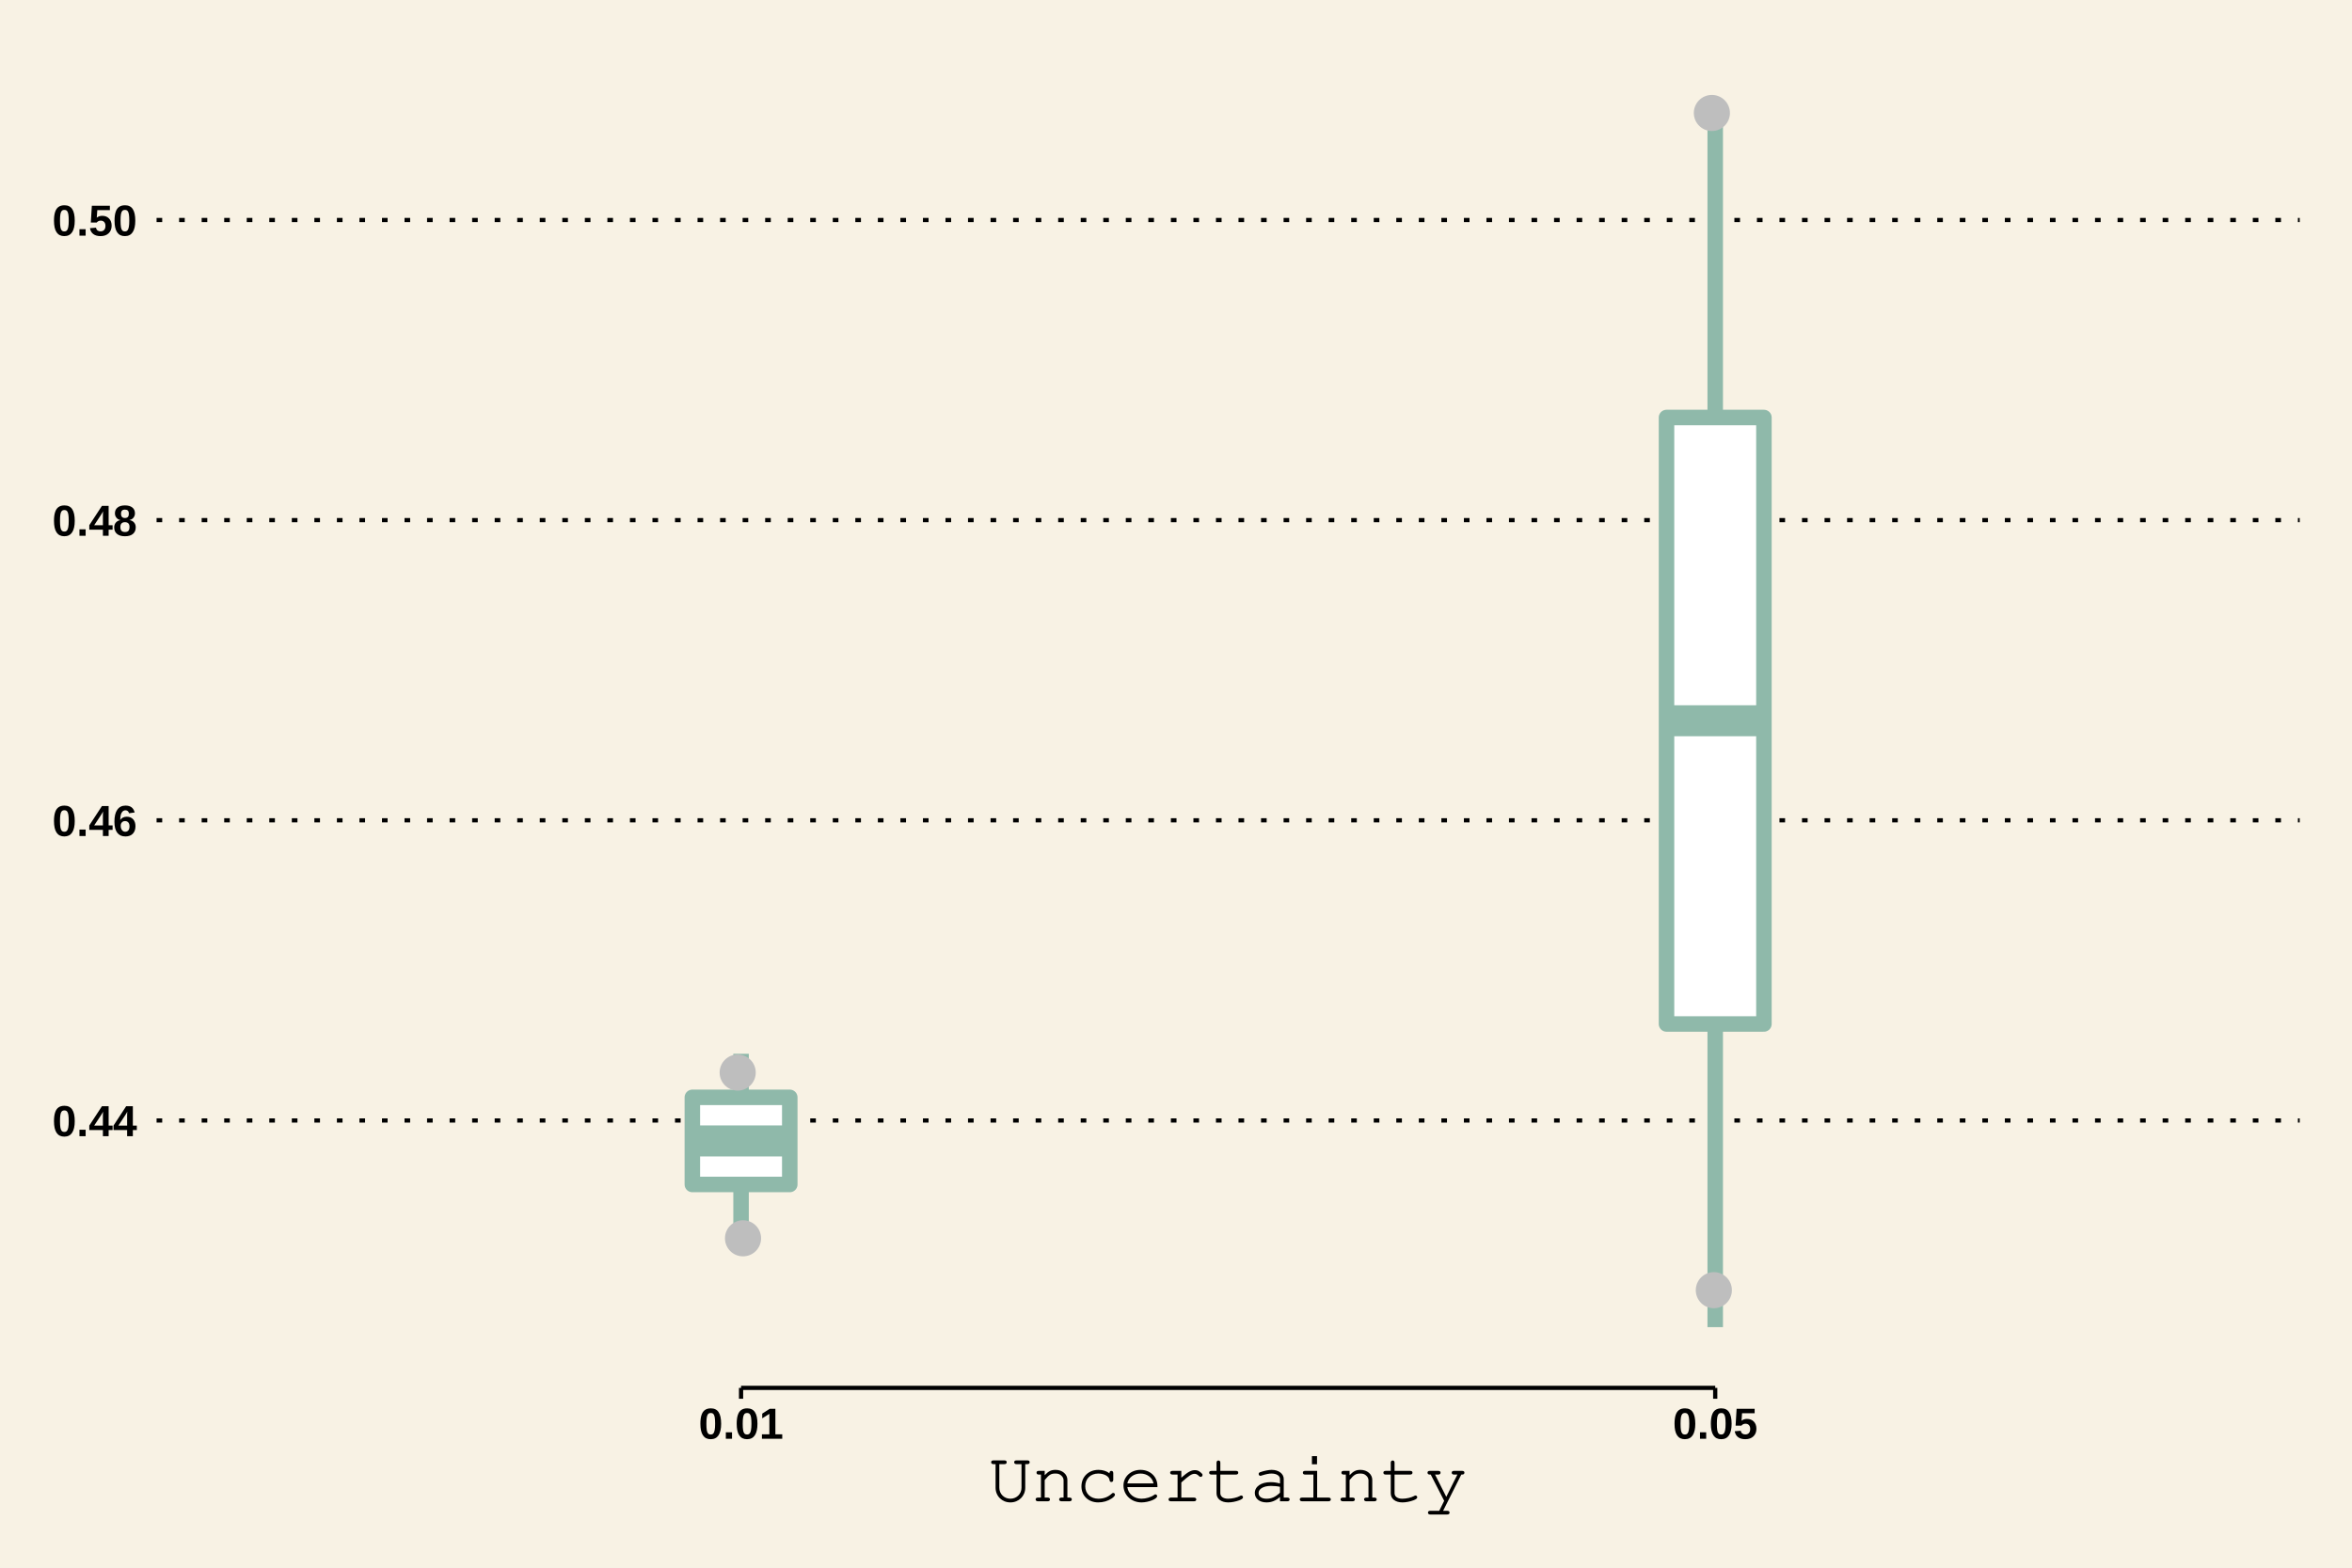
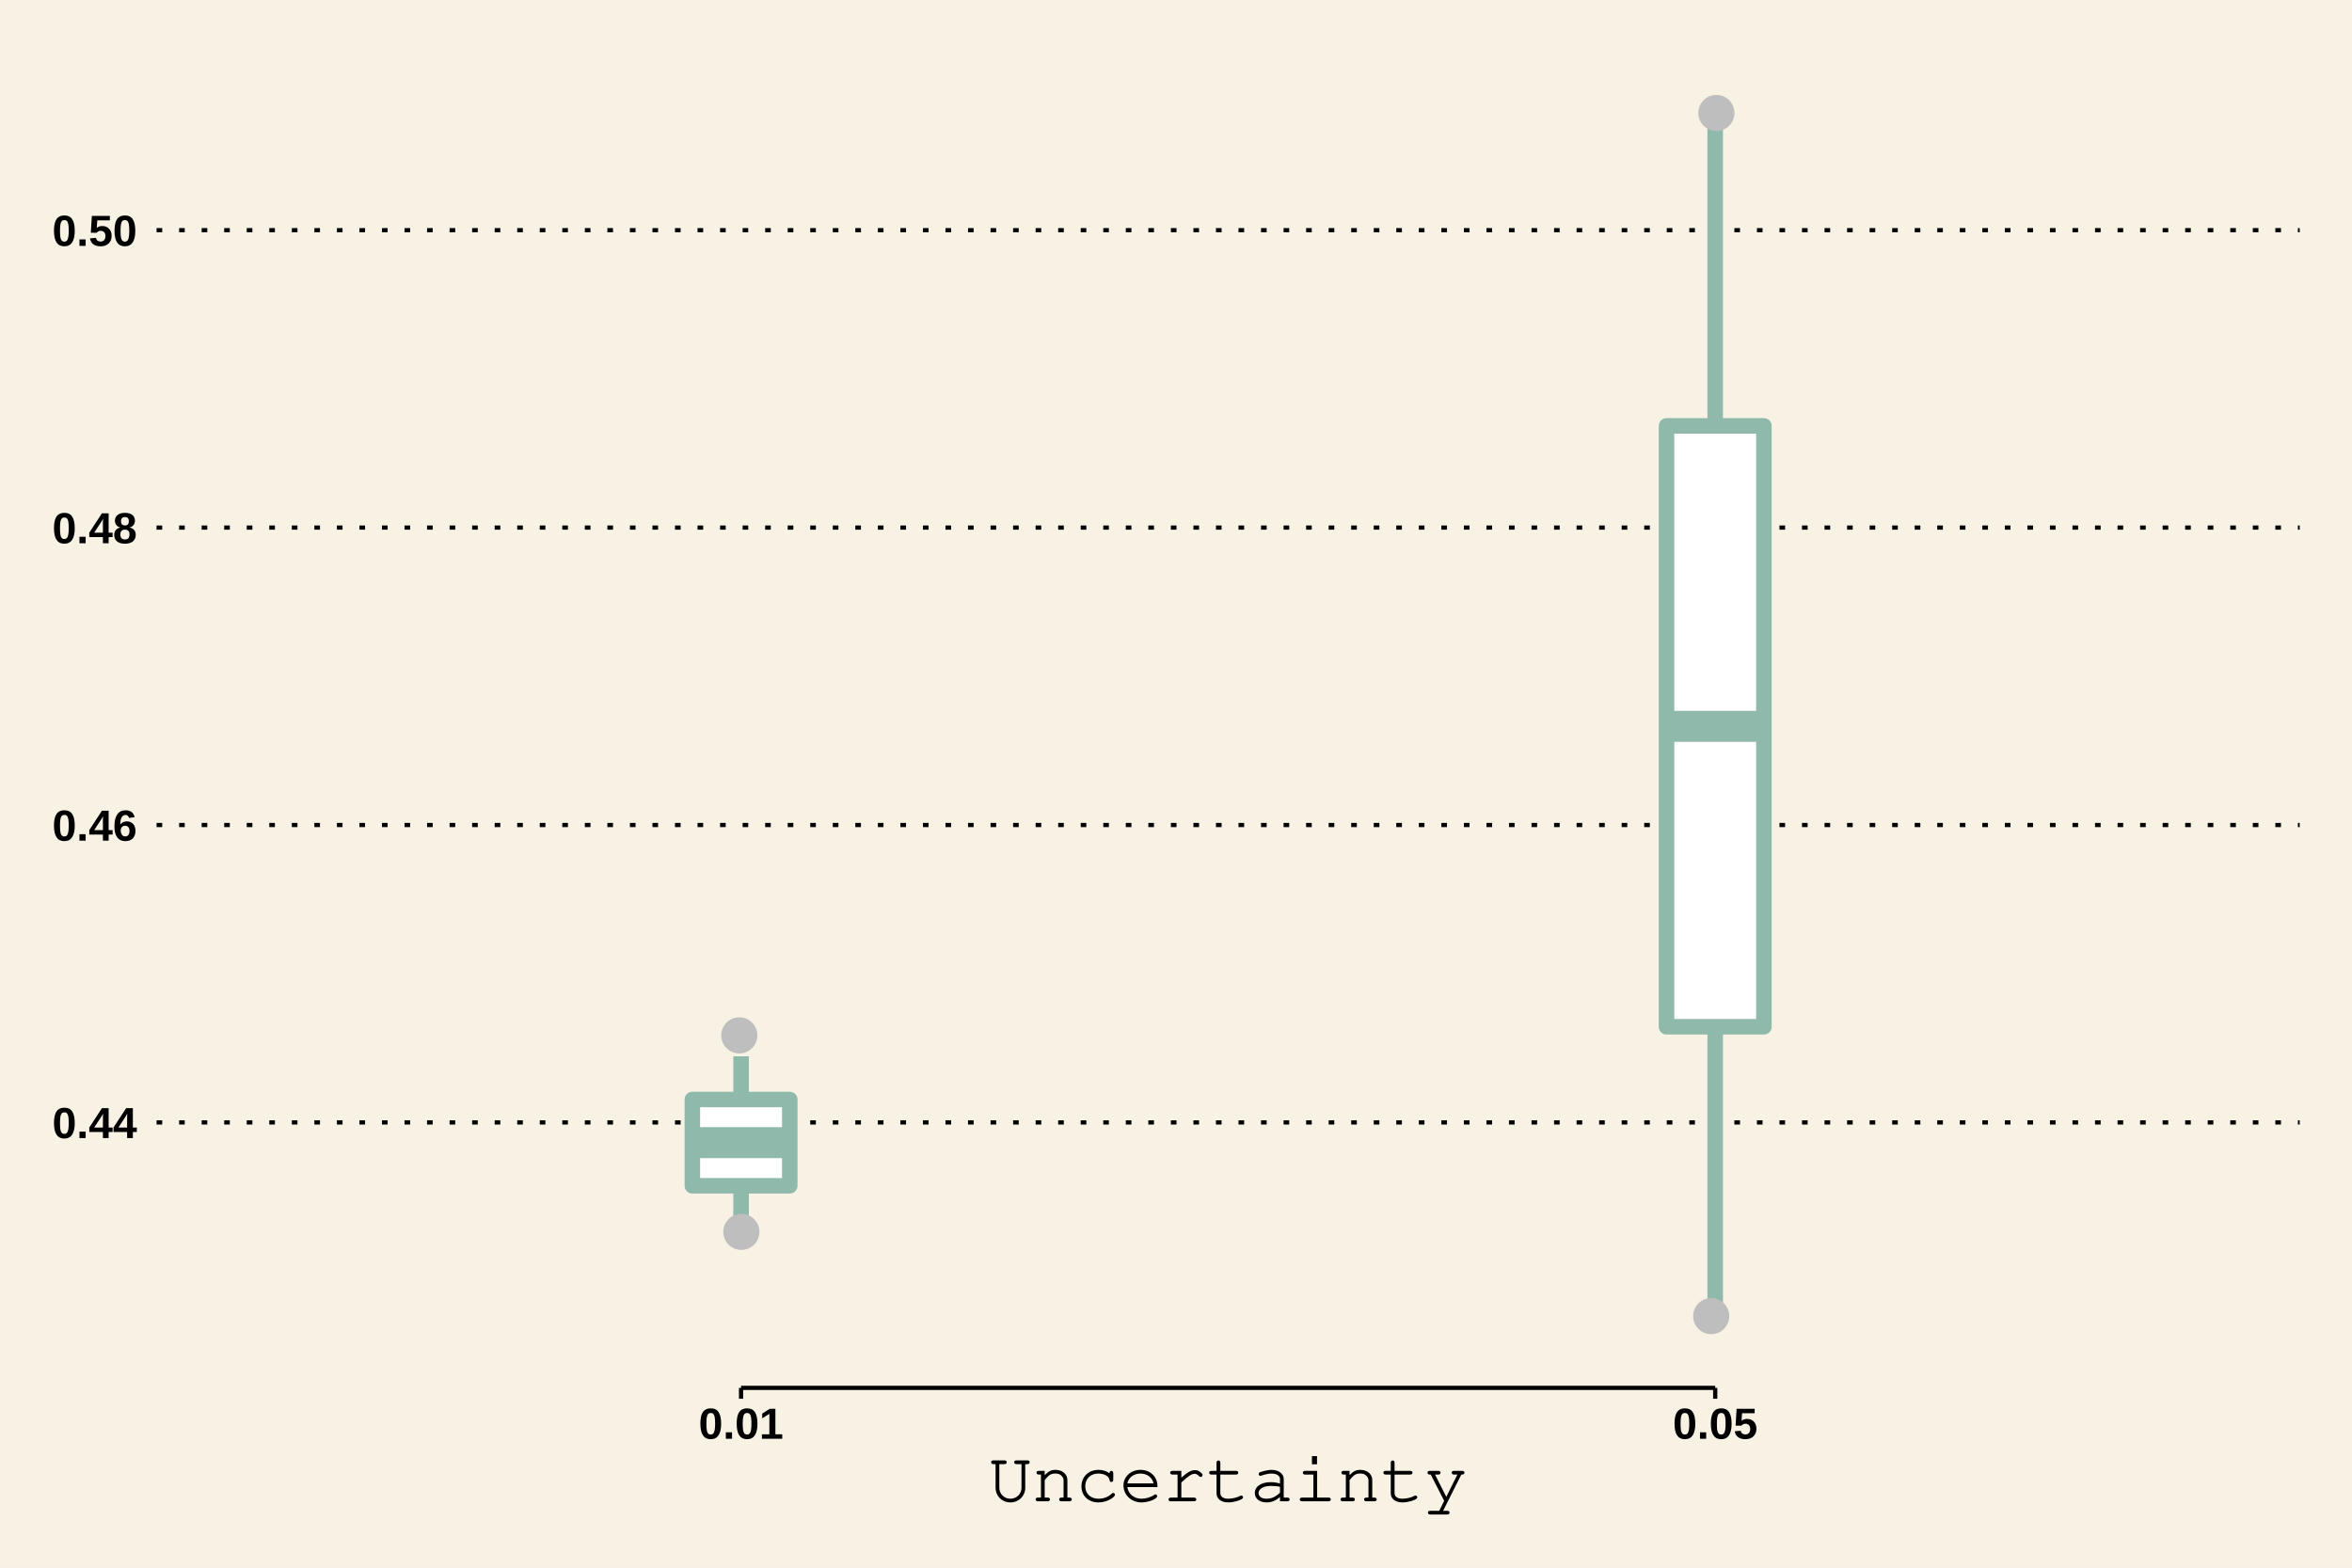
<svg xmlns="http://www.w3.org/2000/svg" class="svglite" width="648.00pt" height="432.00pt" viewBox="0 0 648.00 432.00">
  <defs>
    <style type="text/css">
    .svglite line, .svglite polyline, .svglite polygon, .svglite path, .svglite rect, .svglite circle {
      fill: none;
      stroke: #000000;
      stroke-linecap: round;
      stroke-linejoin: round;
      stroke-miterlimit: 10.00;
    }
  </style>
  </defs>
  <rect width="100%" height="100%" style="stroke: none; fill: #F8F2E4;" />
  <defs>
    <clipPath id="cpMC4wMHw2NDguMDB8MC4wMHw0MzIuMDA=">
      <rect x="0.00" y="0.00" width="648.00" height="432.00" />
    </clipPath>
  </defs>
  <g clip-path="url(#cpMC4wMHw2NDguMDB8MC4wMHw0MzIuMDA=)">
    <rect x="-0" y="0" width="648.00" height="432.00" style="stroke-width: 1.16; stroke: none; fill: #F8F2E4;" />
  </g>
  <defs>
    <clipPath id="cpNDMuMTR8NjMzLjYwfDE0LjQwfDM4Mi40NQ==">
      <rect x="43.14" y="14.40" width="590.46" height="368.05" />
    </clipPath>
  </defs>
  <g clip-path="url(#cpNDMuMTR8NjMzLjYwfDE0LjQwfDM4Mi40NQ==)">
    <rect x="43.14" y="14.40" width="590.46" height="368.05" style="stroke-width: 1.16; stroke: none; fill: #F8F2E4;" />
-     <polyline points="43.14,308.77 633.60,308.77 " style="stroke-width: 1.16; stroke-dasharray: 1.55,4.66; stroke-linecap: butt;" />
-     <polyline points="43.14,226.05 633.60,226.05 " style="stroke-width: 1.16; stroke-dasharray: 1.55,4.66; stroke-linecap: butt;" />
-     <polyline points="43.14,143.33 633.60,143.33 " style="stroke-width: 1.16; stroke-dasharray: 1.55,4.66; stroke-linecap: butt;" />
-     <polyline points="43.14,60.62 633.60,60.62 " style="stroke-width: 1.16; stroke-dasharray: 1.55,4.66; stroke-linecap: butt;" />
-     <line x1="204.17" y1="302.39" x2="204.17" y2="290.39" style="stroke-width: 4.27; stroke: #8FB9AA; stroke-linecap: butt;" />
-     <line x1="204.17" y1="326.40" x2="204.17" y2="338.40" style="stroke-width: 4.27; stroke: #8FB9AA; stroke-linecap: butt;" />
-     <polygon points="190.75,302.39 190.75,326.40 217.59,326.40 217.59,302.39 190.75,302.39 " style="stroke-width: 4.27; stroke: #8FB9AA; fill: #FFFFFF;" />
-     <line x1="190.75" y1="314.40" x2="217.59" y2="314.40" style="stroke-width: 8.54; stroke: #8FB9AA; stroke-linecap: butt;" />
-     <line x1="472.56" y1="115.05" x2="472.56" y2="31.49" style="stroke-width: 4.27; stroke: #8FB9AA; stroke-linecap: butt;" />
-     <line x1="472.56" y1="282.17" x2="472.56" y2="365.72" style="stroke-width: 4.27; stroke: #8FB9AA; stroke-linecap: butt;" />
-     <polygon points="459.14,115.05 459.14,282.17 485.98,282.17 485.98,115.05 459.14,115.05 " style="stroke-width: 4.27; stroke: #8FB9AA; fill: #FFFFFF;" />
-     <line x1="459.14" y1="198.61" x2="485.98" y2="198.61" style="stroke-width: 8.54; stroke: #8FB9AA; stroke-linecap: butt;" />
-     <circle cx="203.24" cy="295.56" r="4.62" style="stroke-width: 0.71; stroke: #BEBEBE; fill: #BEBEBE;" />
-     <circle cx="204.71" cy="341.23" r="4.62" style="stroke-width: 0.71; stroke: #BEBEBE; fill: #BEBEBE;" />
-     <circle cx="472.18" cy="355.53" r="4.62" style="stroke-width: 0.71; stroke: #BEBEBE; fill: #BEBEBE;" />
-     <circle cx="471.64" cy="31.13" r="4.62" style="stroke-width: 0.71; stroke: #BEBEBE; fill: #BEBEBE;" />
+     <polyline points="43.14,309.30 633.60,309.30 " style="stroke-width: 1.16; stroke-dasharray: 1.55,4.66; stroke-linecap: butt;" />
+     <polyline points="43.14,227.34 633.60,227.34 " style="stroke-width: 1.16; stroke-dasharray: 1.55,4.66; stroke-linecap: butt;" />
+     <polyline points="43.14,145.38 633.60,145.38 " style="stroke-width: 1.16; stroke-dasharray: 1.55,4.66; stroke-linecap: butt;" />
+     <polyline points="43.14,63.43 633.60,63.43 " style="stroke-width: 1.16; stroke-dasharray: 1.55,4.66; stroke-linecap: butt;" />
+     <line x1="204.17" y1="302.98" x2="204.17" y2="291.08" style="stroke-width: 4.27; stroke: #8FB9AA; stroke-linecap: butt;" />
+     <line x1="204.17" y1="326.76" x2="204.17" y2="338.65" style="stroke-width: 4.27; stroke: #8FB9AA; stroke-linecap: butt;" />
+     <polygon points="190.75,302.98 190.75,326.76 217.59,326.76 217.59,302.98 190.75,302.98 " style="stroke-width: 4.27; stroke: #8FB9AA; fill: #FFFFFF;" />
+     <line x1="190.75" y1="314.87" x2="217.59" y2="314.87" style="stroke-width: 8.54; stroke: #8FB9AA; stroke-linecap: butt;" />
+     <line x1="472.56" y1="117.36" x2="472.56" y2="34.57" style="stroke-width: 4.27; stroke: #8FB9AA; stroke-linecap: butt;" />
+     <line x1="472.56" y1="282.94" x2="472.56" y2="365.72" style="stroke-width: 4.27; stroke: #8FB9AA; stroke-linecap: butt;" />
+     <polygon points="459.14,117.36 459.14,282.94 485.98,282.94 485.98,117.36 459.14,117.36 " style="stroke-width: 4.27; stroke: #8FB9AA; fill: #FFFFFF;" />
+     <line x1="459.14" y1="200.15" x2="485.98" y2="200.15" style="stroke-width: 8.54; stroke: #8FB9AA; stroke-linecap: butt;" />
+     <circle cx="203.69" cy="285.31" r="4.62" style="stroke-width: 0.71; stroke: #BEBEBE; fill: #BEBEBE;" />
+     <circle cx="204.25" cy="339.46" r="4.62" style="stroke-width: 0.71; stroke: #BEBEBE; fill: #BEBEBE;" />
+     <circle cx="471.45" cy="362.68" r="4.62" style="stroke-width: 0.71; stroke: #BEBEBE; fill: #BEBEBE;" />
+     <circle cx="472.88" cy="31.13" r="4.62" style="stroke-width: 0.71; stroke: #BEBEBE; fill: #BEBEBE;" />
    <rect x="43.14" y="14.40" width="590.46" height="368.05" style="stroke-width: 1.16; stroke: none;" />
  </g>
  <g clip-path="url(#cpMC4wMHw2NDguMDB8MC4wMHw0MzIuMDA=)">
-     <text x="37.76" y="313.09" text-anchor="end" style="font-size: 12.00px; font-weight: bold; font-family: Arial;" textLength="23.36px" lengthAdjust="spacingAndGlyphs">0.44</text>
-     <text x="37.76" y="230.37" text-anchor="end" style="font-size: 12.00px; font-weight: bold; font-family: Arial;" textLength="23.36px" lengthAdjust="spacingAndGlyphs">0.46</text>
-     <text x="37.76" y="147.65" text-anchor="end" style="font-size: 12.00px; font-weight: bold; font-family: Arial;" textLength="23.36px" lengthAdjust="spacingAndGlyphs">0.48</text>
-     <text x="37.76" y="64.94" text-anchor="end" style="font-size: 12.00px; font-weight: bold; font-family: Arial;" textLength="23.36px" lengthAdjust="spacingAndGlyphs">0.50</text>
+     <text x="37.76" y="313.62" text-anchor="end" style="font-size: 12.00px; font-weight: bold; font-family: Arial;" textLength="23.36px" lengthAdjust="spacingAndGlyphs">0.44</text>
+     <text x="37.76" y="231.66" text-anchor="end" style="font-size: 12.00px; font-weight: bold; font-family: Arial;" textLength="23.36px" lengthAdjust="spacingAndGlyphs">0.46</text>
+     <text x="37.76" y="149.70" text-anchor="end" style="font-size: 12.00px; font-weight: bold; font-family: Arial;" textLength="23.36px" lengthAdjust="spacingAndGlyphs">0.48</text>
+     <text x="37.76" y="67.75" text-anchor="end" style="font-size: 12.00px; font-weight: bold; font-family: Arial;" textLength="23.36px" lengthAdjust="spacingAndGlyphs">0.50</text>
    <polyline points="204.17,382.45 472.56,382.45 " style="stroke-width: 1.16; stroke-linecap: butt;" />
    <polyline points="204.17,385.44 204.17,382.45 " style="stroke-width: 1.16; stroke-linecap: butt;" />
    <polyline points="472.56,385.44 472.56,382.45 " style="stroke-width: 1.16; stroke-linecap: butt;" />
    <text x="204.17" y="396.47" text-anchor="middle" style="font-size: 12.00px; font-weight: bold; font-family: Arial;" textLength="23.36px" lengthAdjust="spacingAndGlyphs">0.01</text>
    <text x="472.56" y="396.47" text-anchor="middle" style="font-size: 12.00px; font-weight: bold; font-family: Arial;" textLength="23.36px" lengthAdjust="spacingAndGlyphs">0.05</text>
    <text x="338.37" y="413.70" text-anchor="middle" style="font-size: 20.00px; font-weight: 0; font-family: Courier;" textLength="132.03px" lengthAdjust="spacingAndGlyphs">Uncertainty</text>
  </g>
</svg>
